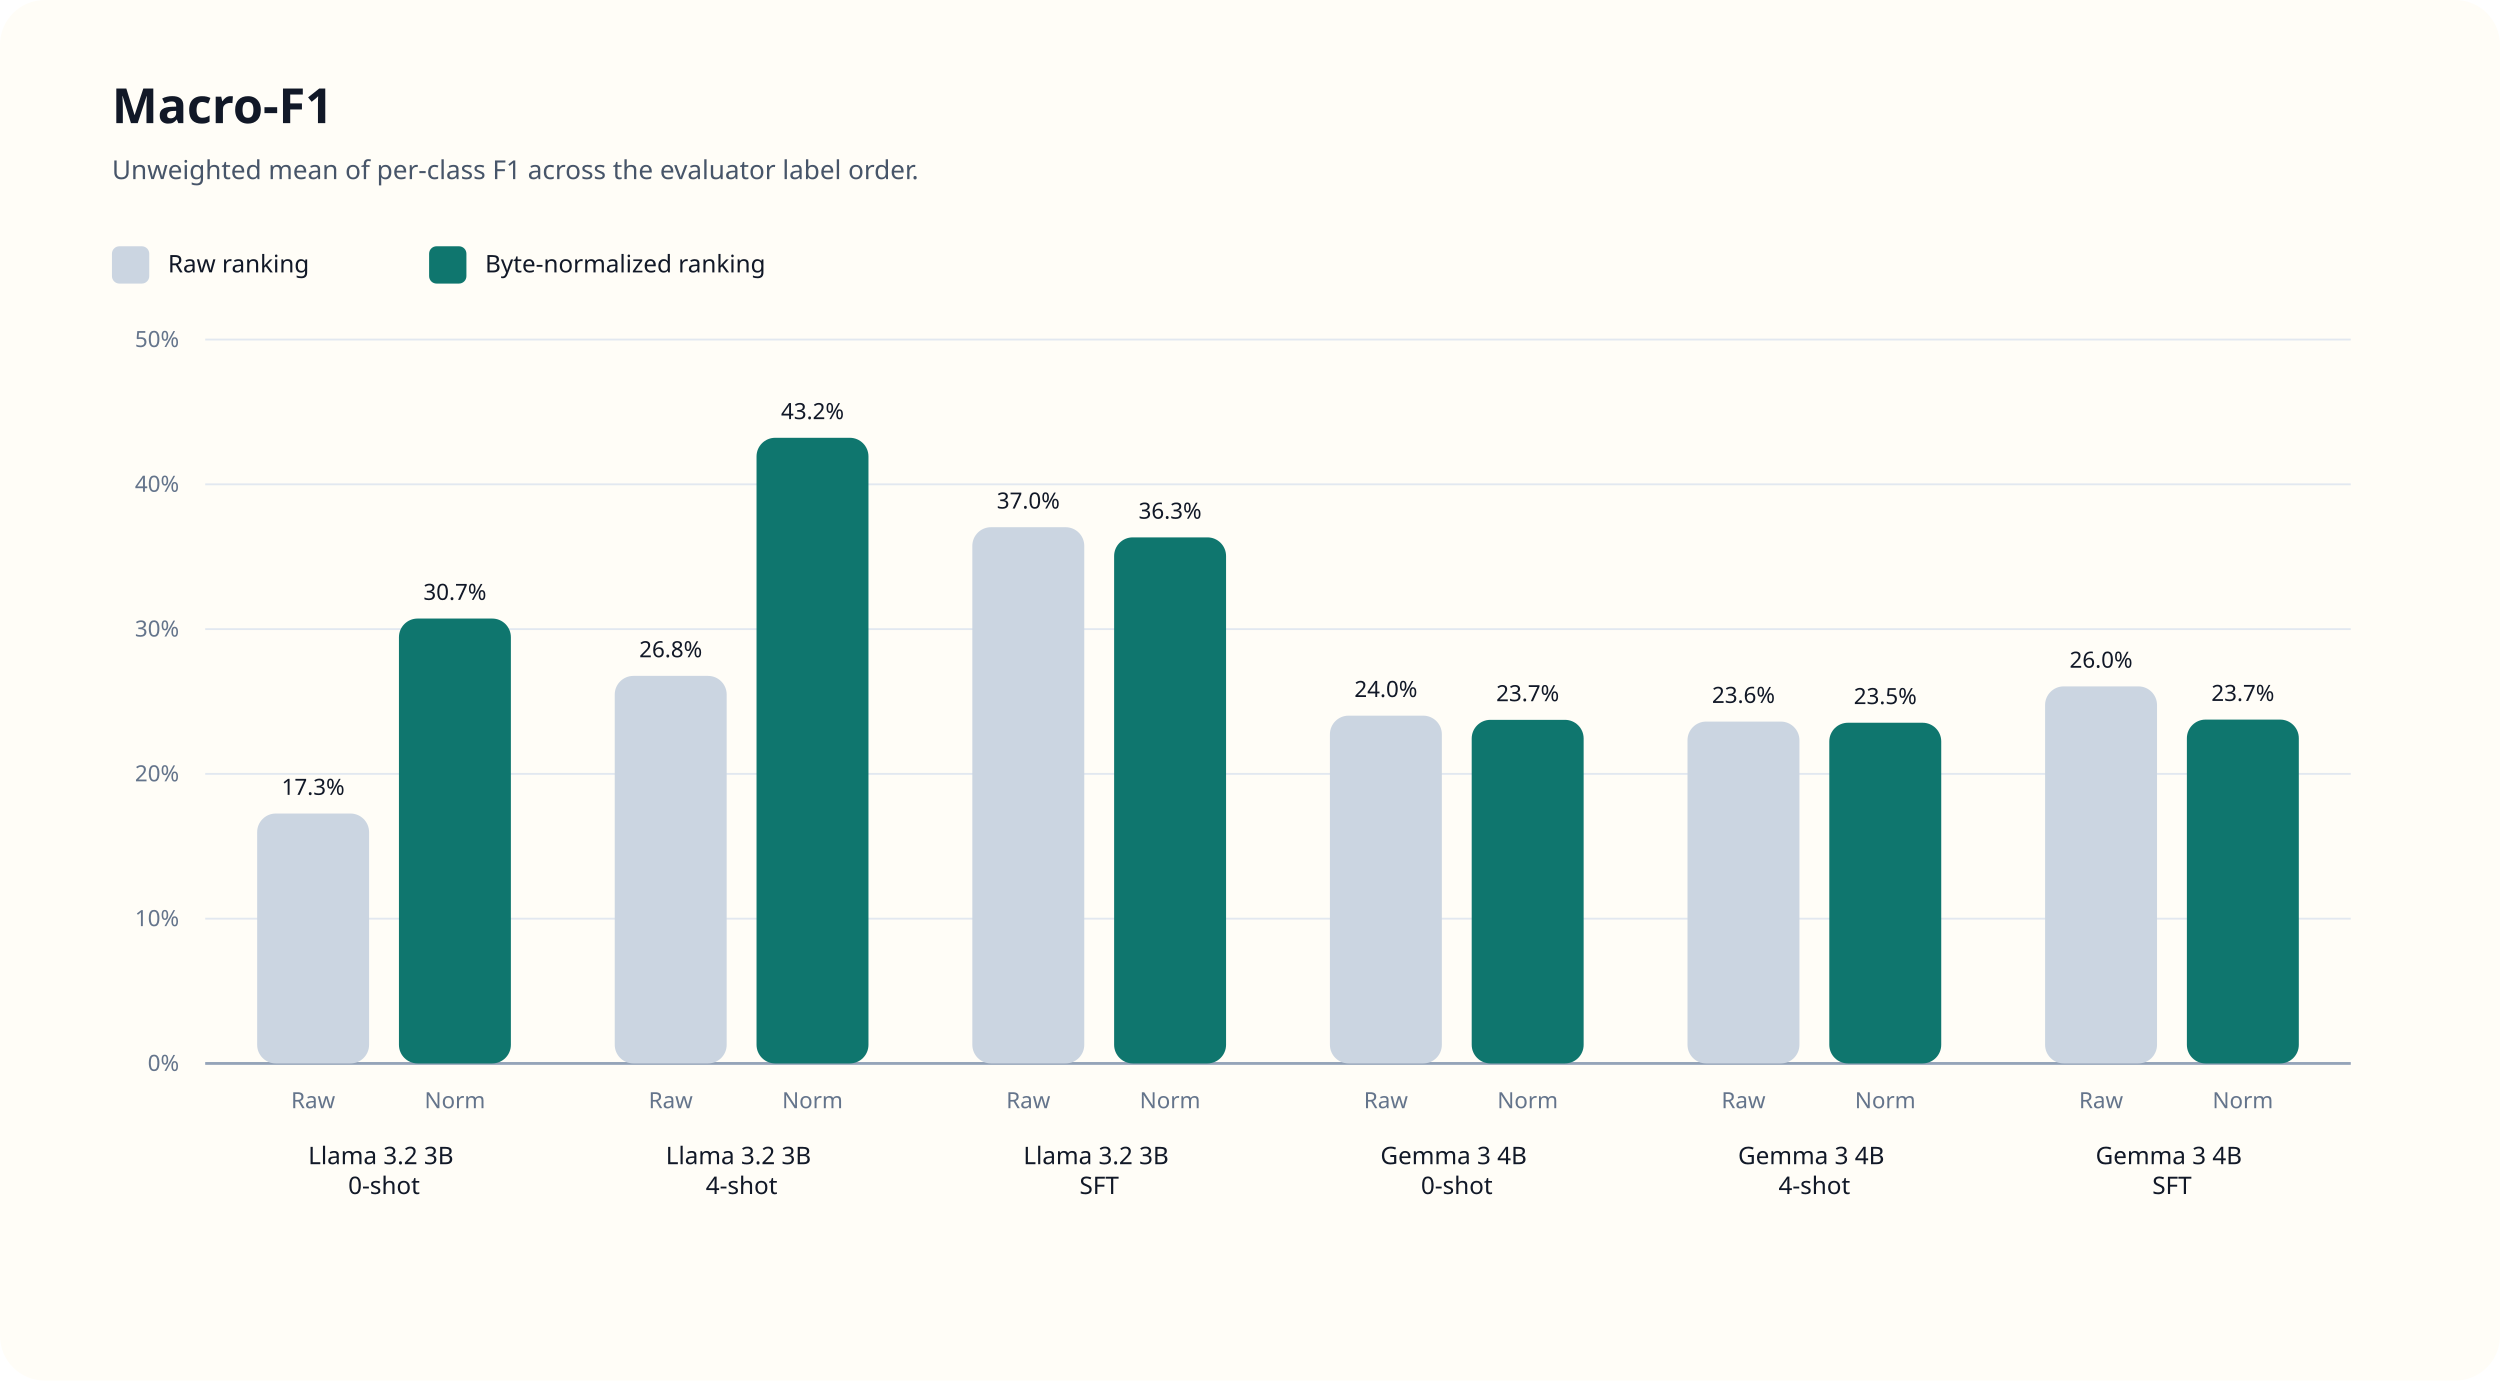
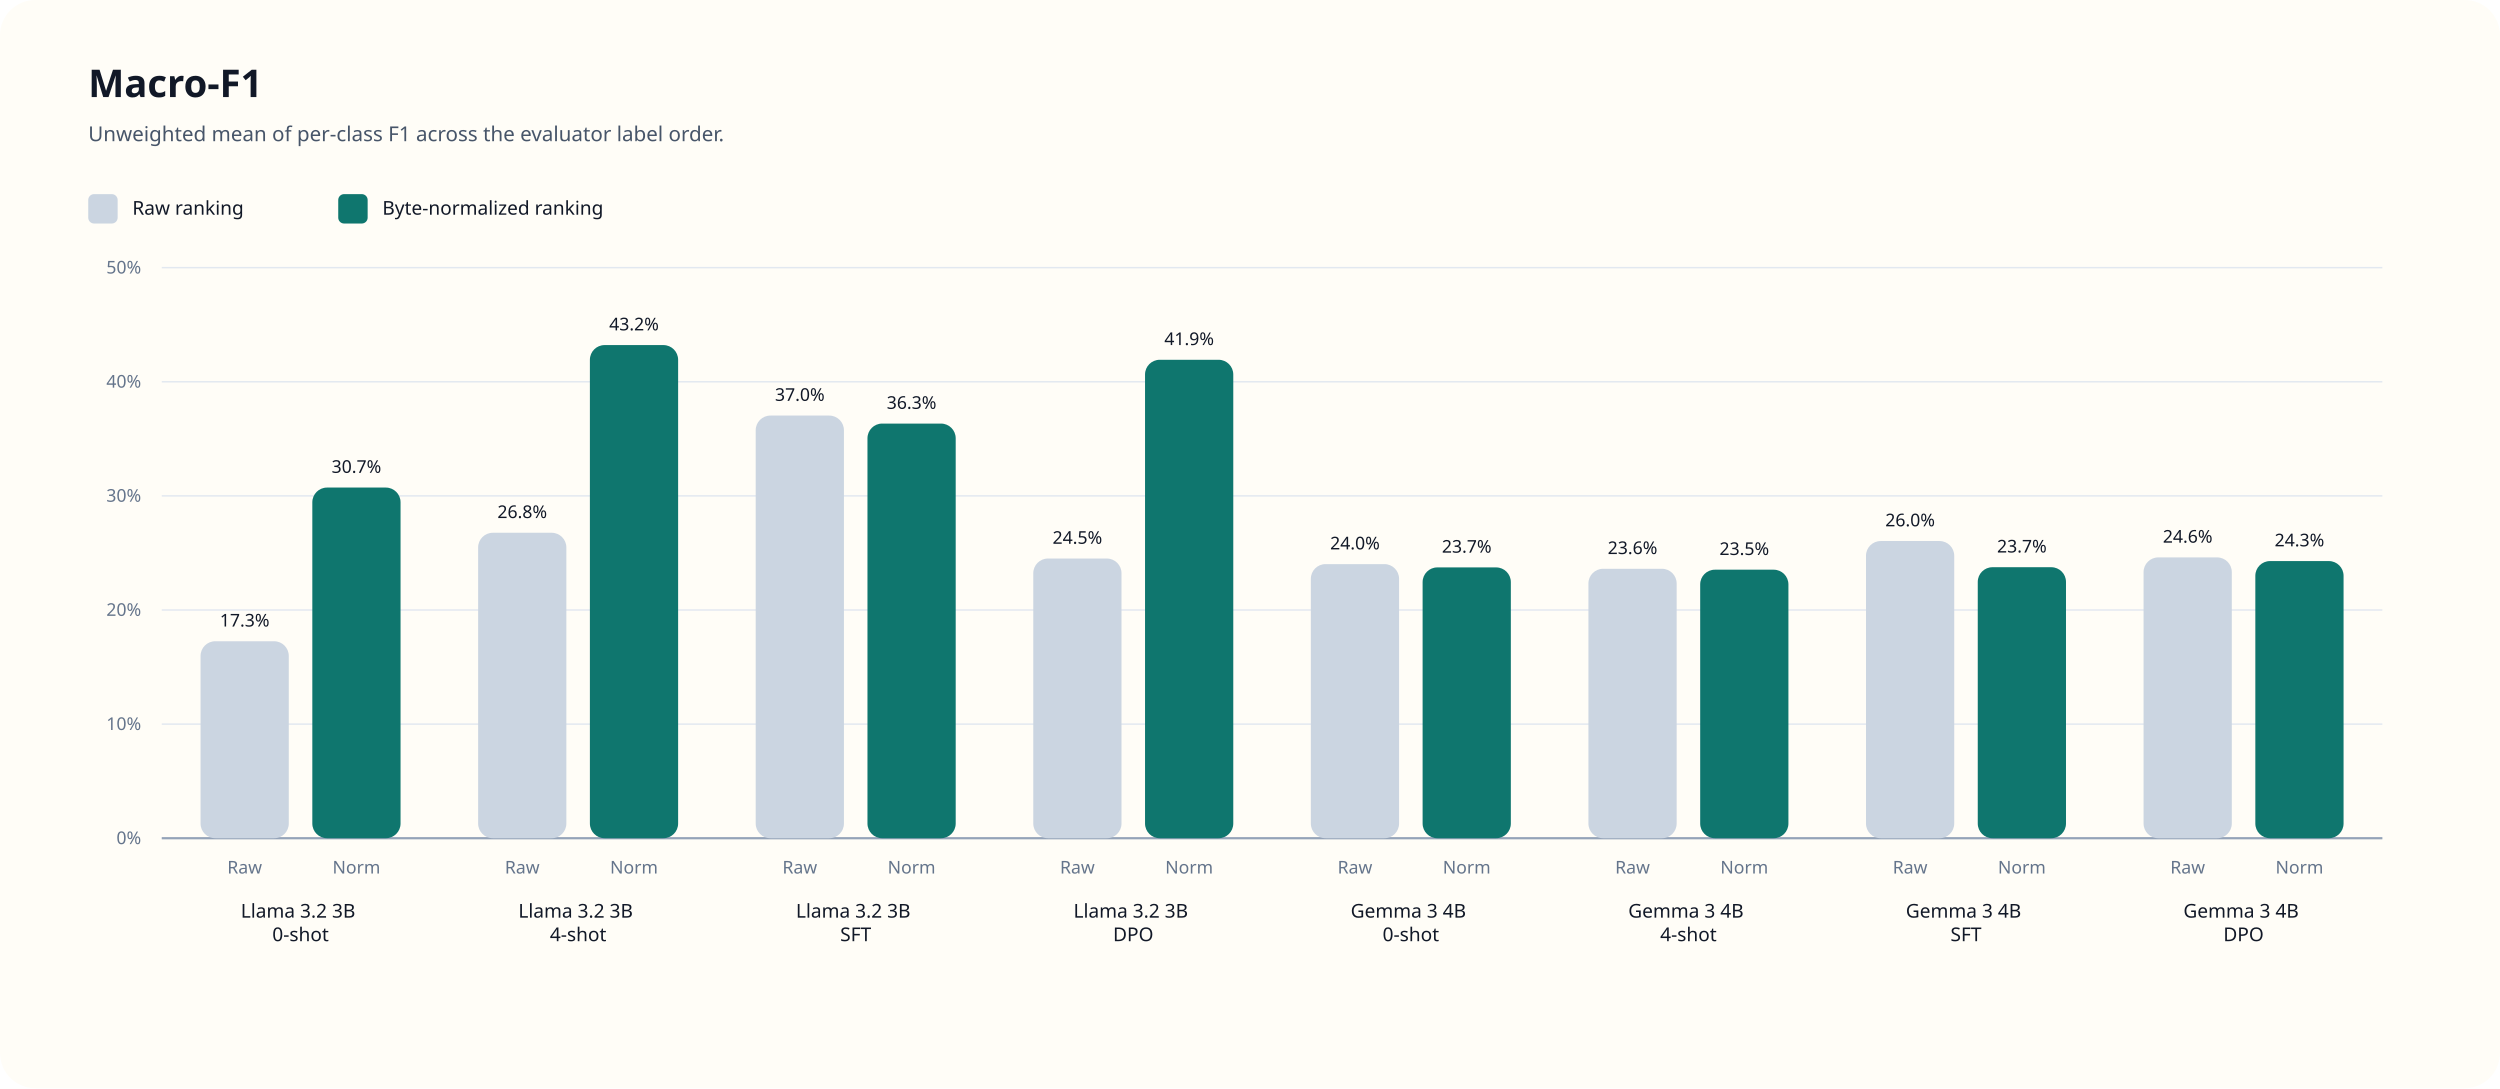
- <svg xmlns="http://www.w3.org/2000/svg" width="1340" height="740" viewBox="0 0 1340 740" fill="none">
-   <rect width="1340" height="740" fill="#fffdf7" rx="24" />
+ <svg xmlns="http://www.w3.org/2000/svg" width="1700" height="740" viewBox="0 0 1700 740" fill="none">
+   <rect width="1700" height="740" fill="#fffdf7" rx="24" />
  <style>text { font-family: 'Avenir Next', 'Segoe UI', sans-serif; fill: #111827; }.title { font-size: 26px; font-weight: 700; }.subtitle { font-size: 14px; fill: #475569; }.label { font-size: 13px; }.small { font-size: 12px; }.legend { font-size: 13px; }.muted { fill: #64748b; }.grid { stroke: #e2e8f0; stroke-width: 1; }.axis { stroke: #94a3b8; stroke-width: 1.5; }</style>
  <text x="60" y="66" text-anchor="start" class="title">Macro-F1</text>
  <text x="60" y="96" text-anchor="start" class="subtitle">Unweighted mean of per-class F1 across the evaluator label order.</text>
-   <line x1="110" y1="570.0" x2="1260" y2="570.0" class="grid" />
+   <line x1="110" y1="570.0" x2="1620" y2="570.0" class="grid" />
  <text x="96" y="574.0" text-anchor="end" class="small muted">0%</text>
-   <line x1="110" y1="492.4" x2="1260" y2="492.4" class="grid" />
+   <line x1="110" y1="492.4" x2="1620" y2="492.4" class="grid" />
  <text x="96" y="496.4" text-anchor="end" class="small muted">10%</text>
-   <line x1="110" y1="414.8" x2="1260" y2="414.8" class="grid" />
+   <line x1="110" y1="414.8" x2="1620" y2="414.8" class="grid" />
  <text x="96" y="418.8" text-anchor="end" class="small muted">20%</text>
-   <line x1="110" y1="337.2" x2="1260" y2="337.2" class="grid" />
+   <line x1="110" y1="337.2" x2="1620" y2="337.2" class="grid" />
  <text x="96" y="341.2" text-anchor="end" class="small muted">30%</text>
-   <line x1="110" y1="259.6" x2="1260" y2="259.6" class="grid" />
+   <line x1="110" y1="259.6" x2="1620" y2="259.6" class="grid" />
  <text x="96" y="263.6" text-anchor="end" class="small muted">40%</text>
-   <line x1="110" y1="182.0" x2="1260" y2="182.0" class="grid" />
+   <line x1="110" y1="182.0" x2="1620" y2="182.0" class="grid" />
  <text x="96" y="186.0" text-anchor="end" class="small muted">50%</text>
-   <line x1="110" y1="570" x2="1260" y2="570" class="axis" />
-   <rect x="137.833" y="436.046" width="60.0" height="133.954" rx="10" fill="#cbd5e1" />
-   <text x="167.833" y="426.046" text-anchor="middle" class="small">17.3%</text>
-   <text x="167.833" y="594" text-anchor="middle" class="small muted">Raw</text>
-   <rect x="213.833" y="331.543" width="60.0" height="238.457" rx="10" fill="#0f766e" />
-   <text x="243.833" y="321.543" text-anchor="middle" class="small">30.7%</text>
-   <text x="243.833" y="594" text-anchor="middle" class="small muted">Norm</text>
-   <text x="205.833" y="624" text-anchor="middle" class="label">
-     <tspan x="205.833" dy="0">Llama 3.2 3B</tspan>
-     <tspan x="205.833" dy="16">0-shot</tspan>
+   <line x1="110" y1="570" x2="1620" y2="570" class="axis" />
+   <rect x="136.375" y="436.046" width="60.0" height="133.954" rx="10" fill="#cbd5e1" />
+   <text x="166.375" y="426.046" text-anchor="middle" class="small">17.3%</text>
+   <text x="166.375" y="594" text-anchor="middle" class="small muted">Raw</text>
+   <rect x="212.375" y="331.543" width="60.0" height="238.457" rx="10" fill="#0f766e" />
+   <text x="242.375" y="321.543" text-anchor="middle" class="small">30.7%</text>
+   <text x="242.375" y="594" text-anchor="middle" class="small muted">Norm</text>
+   <text x="204.375" y="624" text-anchor="middle" class="label">
+     <tspan x="204.375" dy="0">Llama 3.2 3B</tspan>
+     <tspan x="204.375" dy="16">0-shot</tspan>
  </text>
-   <rect x="329.5" y="362.279" width="60.0" height="207.721" rx="10" fill="#cbd5e1" />
-   <text x="359.5" y="352.279" text-anchor="middle" class="small">26.8%</text>
-   <text x="359.5" y="594" text-anchor="middle" class="small muted">Raw</text>
-   <rect x="405.5" y="234.654" width="60.0" height="335.346" rx="10" fill="#0f766e" />
-   <text x="435.5" y="224.654" text-anchor="middle" class="small">43.2%</text>
-   <text x="435.5" y="594" text-anchor="middle" class="small muted">Norm</text>
-   <text x="397.5" y="624" text-anchor="middle" class="label">
-     <tspan x="397.5" dy="0">Llama 3.2 3B</tspan>
-     <tspan x="397.5" dy="16">4-shot</tspan>
+   <rect x="325.125" y="362.279" width="60.0" height="207.721" rx="10" fill="#cbd5e1" />
+   <text x="355.125" y="352.279" text-anchor="middle" class="small">26.8%</text>
+   <text x="355.125" y="594" text-anchor="middle" class="small muted">Raw</text>
+   <rect x="401.125" y="234.654" width="60.0" height="335.346" rx="10" fill="#0f766e" />
+   <text x="431.125" y="224.654" text-anchor="middle" class="small">43.2%</text>
+   <text x="431.125" y="594" text-anchor="middle" class="small muted">Norm</text>
+   <text x="393.125" y="624" text-anchor="middle" class="label">
+     <tspan x="393.125" dy="0">Llama 3.2 3B</tspan>
+     <tspan x="393.125" dy="16">4-shot</tspan>
  </text>
-   <rect x="521.167" y="282.584" width="60.0" height="287.416" rx="10" fill="#cbd5e1" />
-   <text x="551.167" y="272.584" text-anchor="middle" class="small">37.0%</text>
-   <text x="551.167" y="594" text-anchor="middle" class="small muted">Raw</text>
-   <rect x="597.167" y="288.029" width="60.0" height="281.971" rx="10" fill="#0f766e" />
-   <text x="627.167" y="278.029" text-anchor="middle" class="small">36.3%</text>
-   <text x="627.167" y="594" text-anchor="middle" class="small muted">Norm</text>
-   <text x="589.167" y="624" text-anchor="middle" class="label">
-     <tspan x="589.167" dy="0">Llama 3.2 3B</tspan>
-     <tspan x="589.167" dy="16">SFT</tspan>
+   <rect x="513.875" y="282.584" width="60.0" height="287.416" rx="10" fill="#cbd5e1" />
+   <text x="543.875" y="272.584" text-anchor="middle" class="small">37.0%</text>
+   <text x="543.875" y="594" text-anchor="middle" class="small muted">Raw</text>
+   <rect x="589.875" y="288.029" width="60.0" height="281.971" rx="10" fill="#0f766e" />
+   <text x="619.875" y="278.029" text-anchor="middle" class="small">36.3%</text>
+   <text x="619.875" y="594" text-anchor="middle" class="small muted">Norm</text>
+   <text x="581.875" y="624" text-anchor="middle" class="label">
+     <tspan x="581.875" dy="0">Llama 3.2 3B</tspan>
+     <tspan x="581.875" dy="16">SFT</tspan>
  </text>
-   <rect x="712.833" y="383.59" width="60.0" height="186.41" rx="10" fill="#cbd5e1" />
-   <text x="742.833" y="373.59" text-anchor="middle" class="small">24.0%</text>
-   <text x="742.833" y="594" text-anchor="middle" class="small muted">Raw</text>
-   <rect x="788.833" y="385.836" width="60.0" height="184.164" rx="10" fill="#0f766e" />
-   <text x="818.833" y="375.836" text-anchor="middle" class="small">23.7%</text>
-   <text x="818.833" y="594" text-anchor="middle" class="small muted">Norm</text>
-   <text x="780.833" y="624" text-anchor="middle" class="label">
-     <tspan x="780.833" dy="0">Gemma 3 4B</tspan>
-     <tspan x="780.833" dy="16">0-shot</tspan>
+   <rect x="702.625" y="379.793" width="60.0" height="190.207" rx="10" fill="#cbd5e1" />
+   <text x="732.625" y="369.793" text-anchor="middle" class="small">24.5%</text>
+   <text x="732.625" y="594" text-anchor="middle" class="small muted">Raw</text>
+   <rect x="778.625" y="244.645" width="60.0" height="325.355" rx="10" fill="#0f766e" />
+   <text x="808.625" y="234.645" text-anchor="middle" class="small">41.9%</text>
+   <text x="808.625" y="594" text-anchor="middle" class="small muted">Norm</text>
+   <text x="770.625" y="624" text-anchor="middle" class="label">
+     <tspan x="770.625" dy="0">Llama 3.2 3B</tspan>
+     <tspan x="770.625" dy="16">DPO</tspan>
  </text>
-   <rect x="904.5" y="386.765" width="60.0" height="183.235" rx="10" fill="#cbd5e1" />
-   <text x="934.5" y="376.765" text-anchor="middle" class="small">23.6%</text>
-   <text x="934.5" y="594" text-anchor="middle" class="small muted">Raw</text>
-   <rect x="980.5" y="387.392" width="60.0" height="182.608" rx="10" fill="#0f766e" />
-   <text x="1010.5" y="377.392" text-anchor="middle" class="small">23.5%</text>
-   <text x="1010.5" y="594" text-anchor="middle" class="small muted">Norm</text>
-   <text x="972.5" y="624" text-anchor="middle" class="label">
-     <tspan x="972.5" dy="0">Gemma 3 4B</tspan>
-     <tspan x="972.5" dy="16">4-shot</tspan>
+   <rect x="891.375" y="383.59" width="60.0" height="186.41" rx="10" fill="#cbd5e1" />
+   <text x="921.375" y="373.59" text-anchor="middle" class="small">24.0%</text>
+   <text x="921.375" y="594" text-anchor="middle" class="small muted">Raw</text>
+   <rect x="967.375" y="385.836" width="60.0" height="184.164" rx="10" fill="#0f766e" />
+   <text x="997.375" y="375.836" text-anchor="middle" class="small">23.7%</text>
+   <text x="997.375" y="594" text-anchor="middle" class="small muted">Norm</text>
+   <text x="959.375" y="624" text-anchor="middle" class="label">
+     <tspan x="959.375" dy="0">Gemma 3 4B</tspan>
+     <tspan x="959.375" dy="16">0-shot</tspan>
  </text>
-   <rect x="1096.167" y="367.9" width="60.0" height="202.1" rx="10" fill="#cbd5e1" />
-   <text x="1126.167" y="357.9" text-anchor="middle" class="small">26.0%</text>
-   <text x="1126.167" y="594" text-anchor="middle" class="small muted">Raw</text>
-   <rect x="1172.167" y="385.704" width="60.0" height="184.296" rx="10" fill="#0f766e" />
-   <text x="1202.167" y="375.704" text-anchor="middle" class="small">23.7%</text>
-   <text x="1202.167" y="594" text-anchor="middle" class="small muted">Norm</text>
-   <text x="1164.167" y="624" text-anchor="middle" class="label">
-     <tspan x="1164.167" dy="0">Gemma 3 4B</tspan>
-     <tspan x="1164.167" dy="16">SFT</tspan>
+   <rect x="1080.125" y="386.765" width="60.0" height="183.235" rx="10" fill="#cbd5e1" />
+   <text x="1110.125" y="376.765" text-anchor="middle" class="small">23.6%</text>
+   <text x="1110.125" y="594" text-anchor="middle" class="small muted">Raw</text>
+   <rect x="1156.125" y="387.392" width="60.0" height="182.608" rx="10" fill="#0f766e" />
+   <text x="1186.125" y="377.392" text-anchor="middle" class="small">23.5%</text>
+   <text x="1186.125" y="594" text-anchor="middle" class="small muted">Norm</text>
+   <text x="1148.125" y="624" text-anchor="middle" class="label">
+     <tspan x="1148.125" dy="0">Gemma 3 4B</tspan>
+     <tspan x="1148.125" dy="16">4-shot</tspan>
+   </text>
+   <rect x="1268.875" y="367.9" width="60.0" height="202.1" rx="10" fill="#cbd5e1" />
+   <text x="1298.875" y="357.9" text-anchor="middle" class="small">26.0%</text>
+   <text x="1298.875" y="594" text-anchor="middle" class="small muted">Raw</text>
+   <rect x="1344.875" y="385.704" width="60.0" height="184.296" rx="10" fill="#0f766e" />
+   <text x="1374.875" y="375.704" text-anchor="middle" class="small">23.7%</text>
+   <text x="1374.875" y="594" text-anchor="middle" class="small muted">Norm</text>
+   <text x="1336.875" y="624" text-anchor="middle" class="label">
+     <tspan x="1336.875" dy="0">Gemma 3 4B</tspan>
+     <tspan x="1336.875" dy="16">SFT</tspan>
+   </text>
+   <rect x="1457.625" y="379.027" width="60.0" height="190.973" rx="10" fill="#cbd5e1" />
+   <text x="1487.625" y="369.027" text-anchor="middle" class="small">24.6%</text>
+   <text x="1487.625" y="594" text-anchor="middle" class="small muted">Raw</text>
+   <rect x="1533.625" y="381.524" width="60.0" height="188.476" rx="10" fill="#0f766e" />
+   <text x="1563.625" y="371.524" text-anchor="middle" class="small">24.3%</text>
+   <text x="1563.625" y="594" text-anchor="middle" class="small muted">Norm</text>
+   <text x="1525.625" y="624" text-anchor="middle" class="label">
+     <tspan x="1525.625" dy="0">Gemma 3 4B</tspan>
+     <tspan x="1525.625" dy="16">DPO</tspan>
  </text>
  <rect x="60" y="132" width="20" height="20" rx="4" fill="#cbd5e1" />
  <text x="90" y="146" text-anchor="start" class="legend">Raw ranking</text>
  <rect x="230" y="132" width="20" height="20" rx="4" fill="#0f766e" />
  <text x="260" y="146" text-anchor="start" class="legend">Byte-normalized ranking</text>
</svg>
